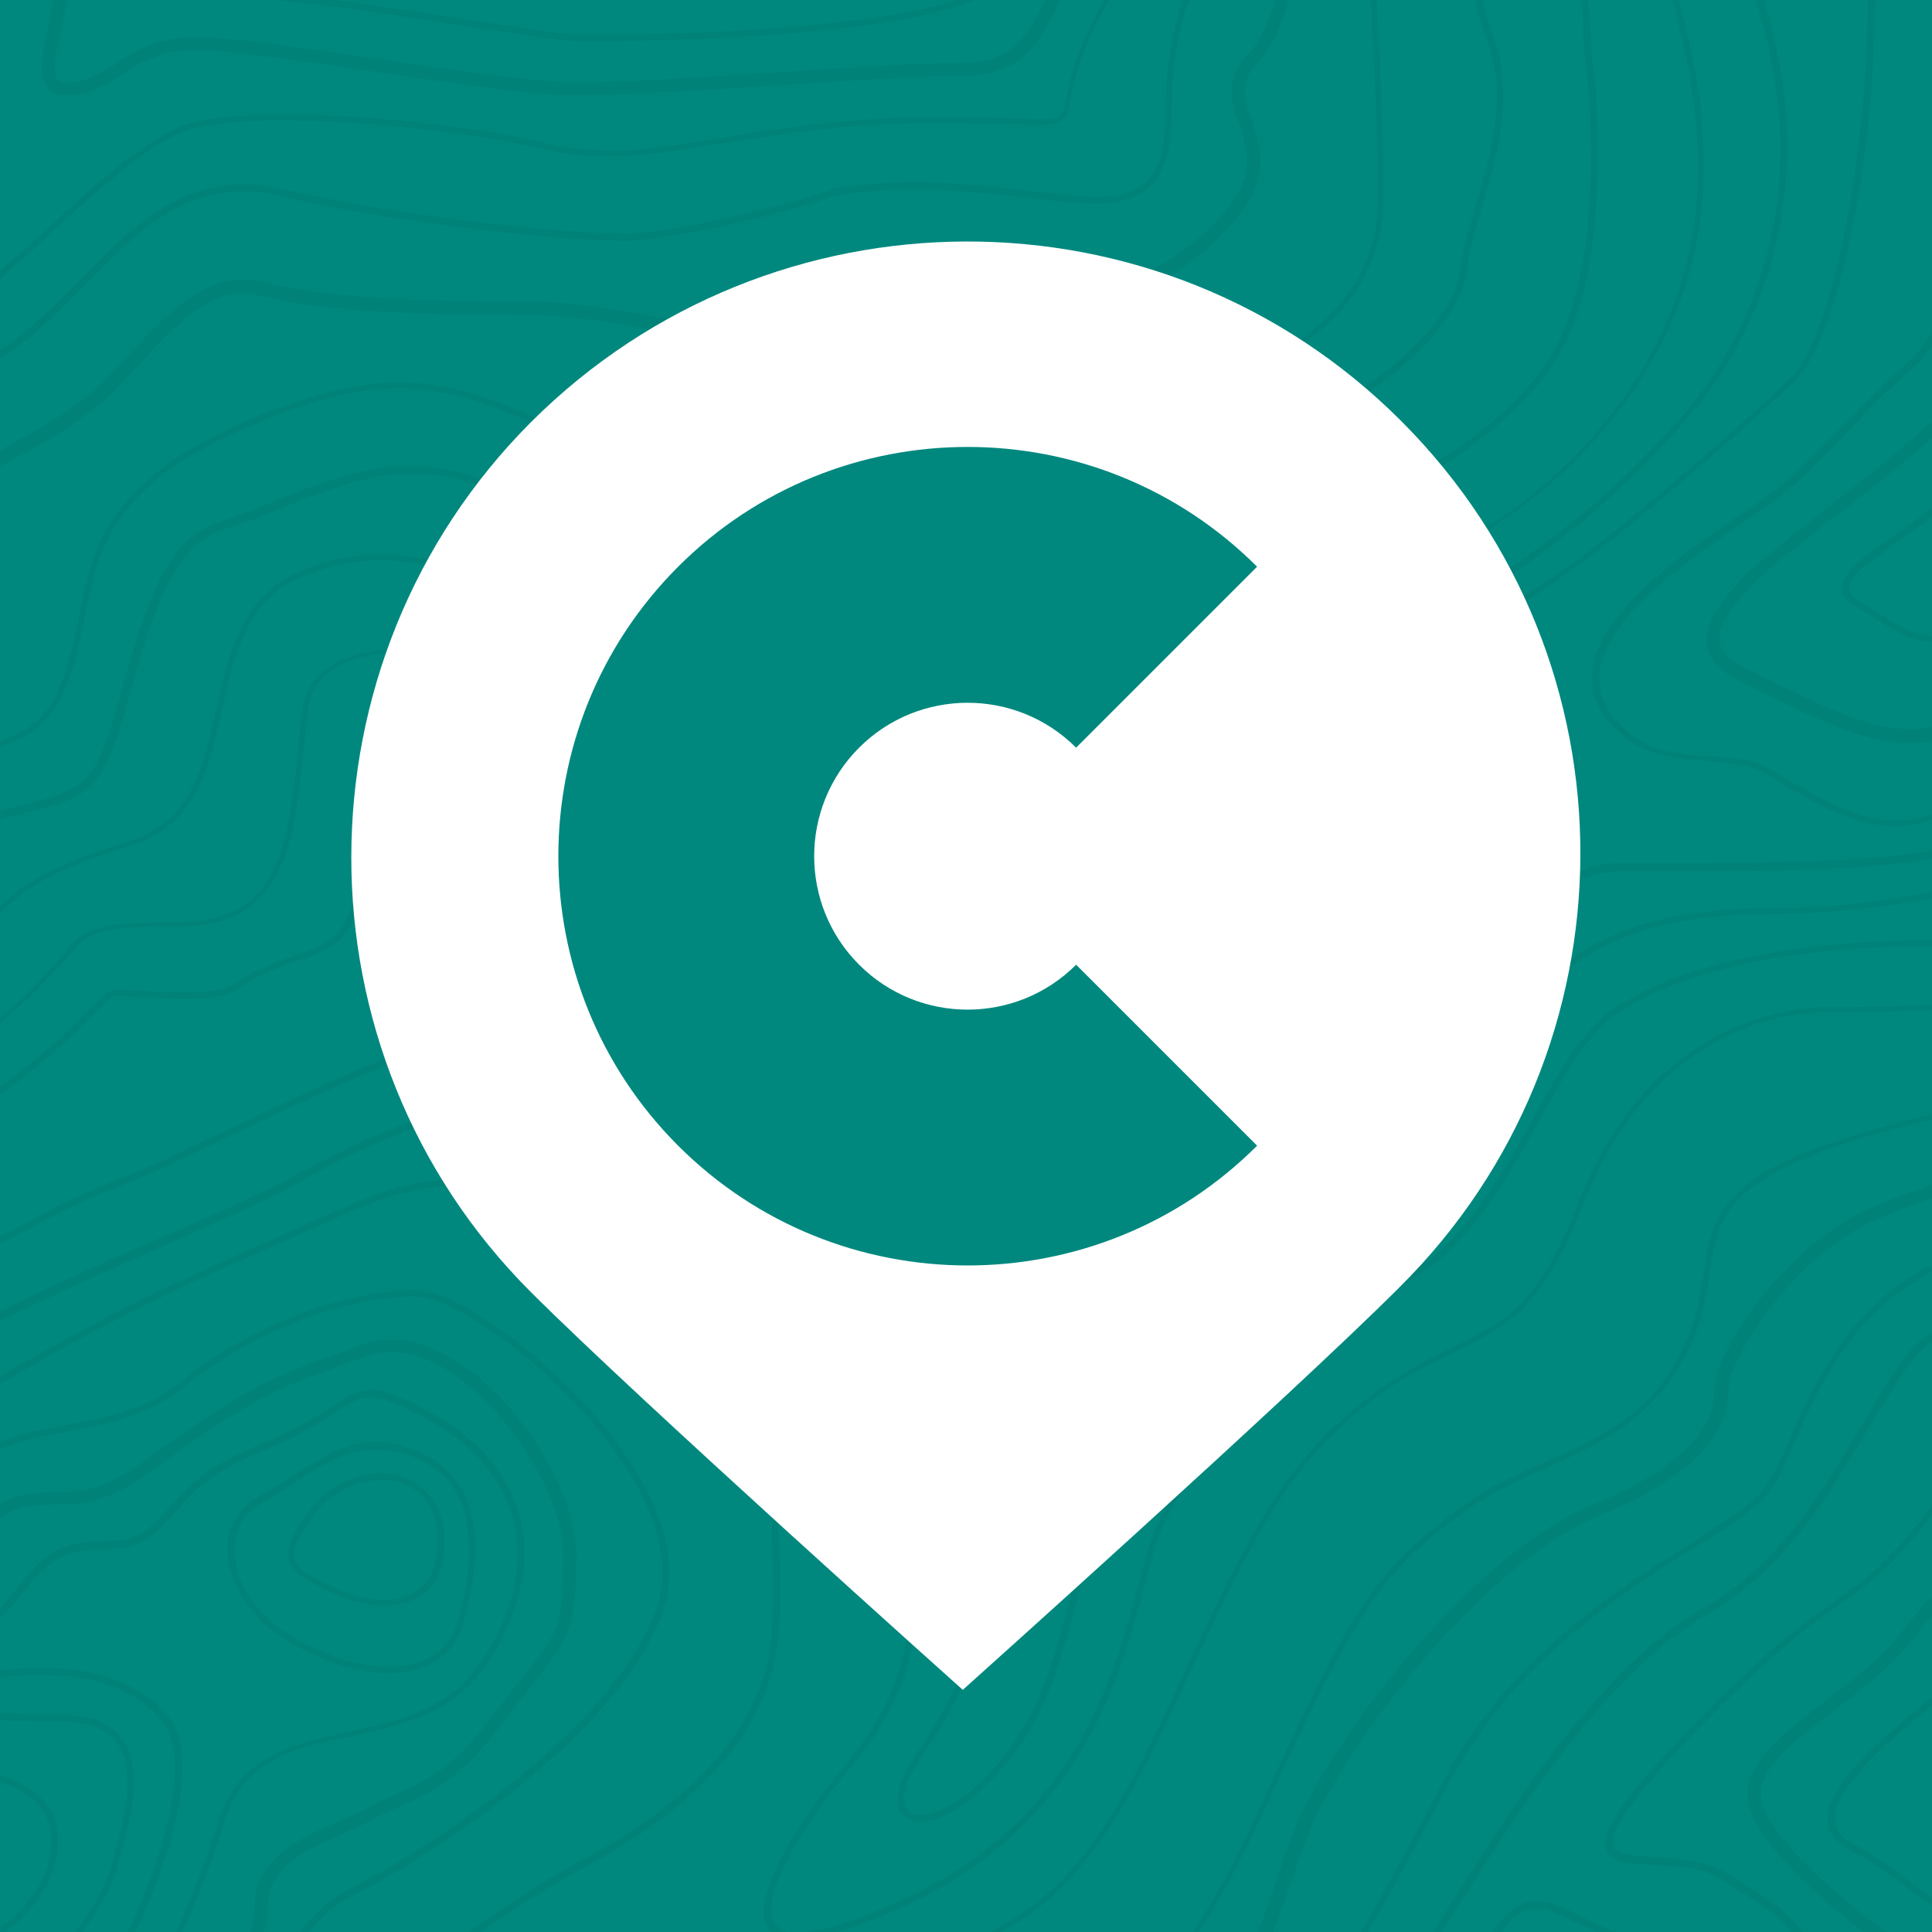
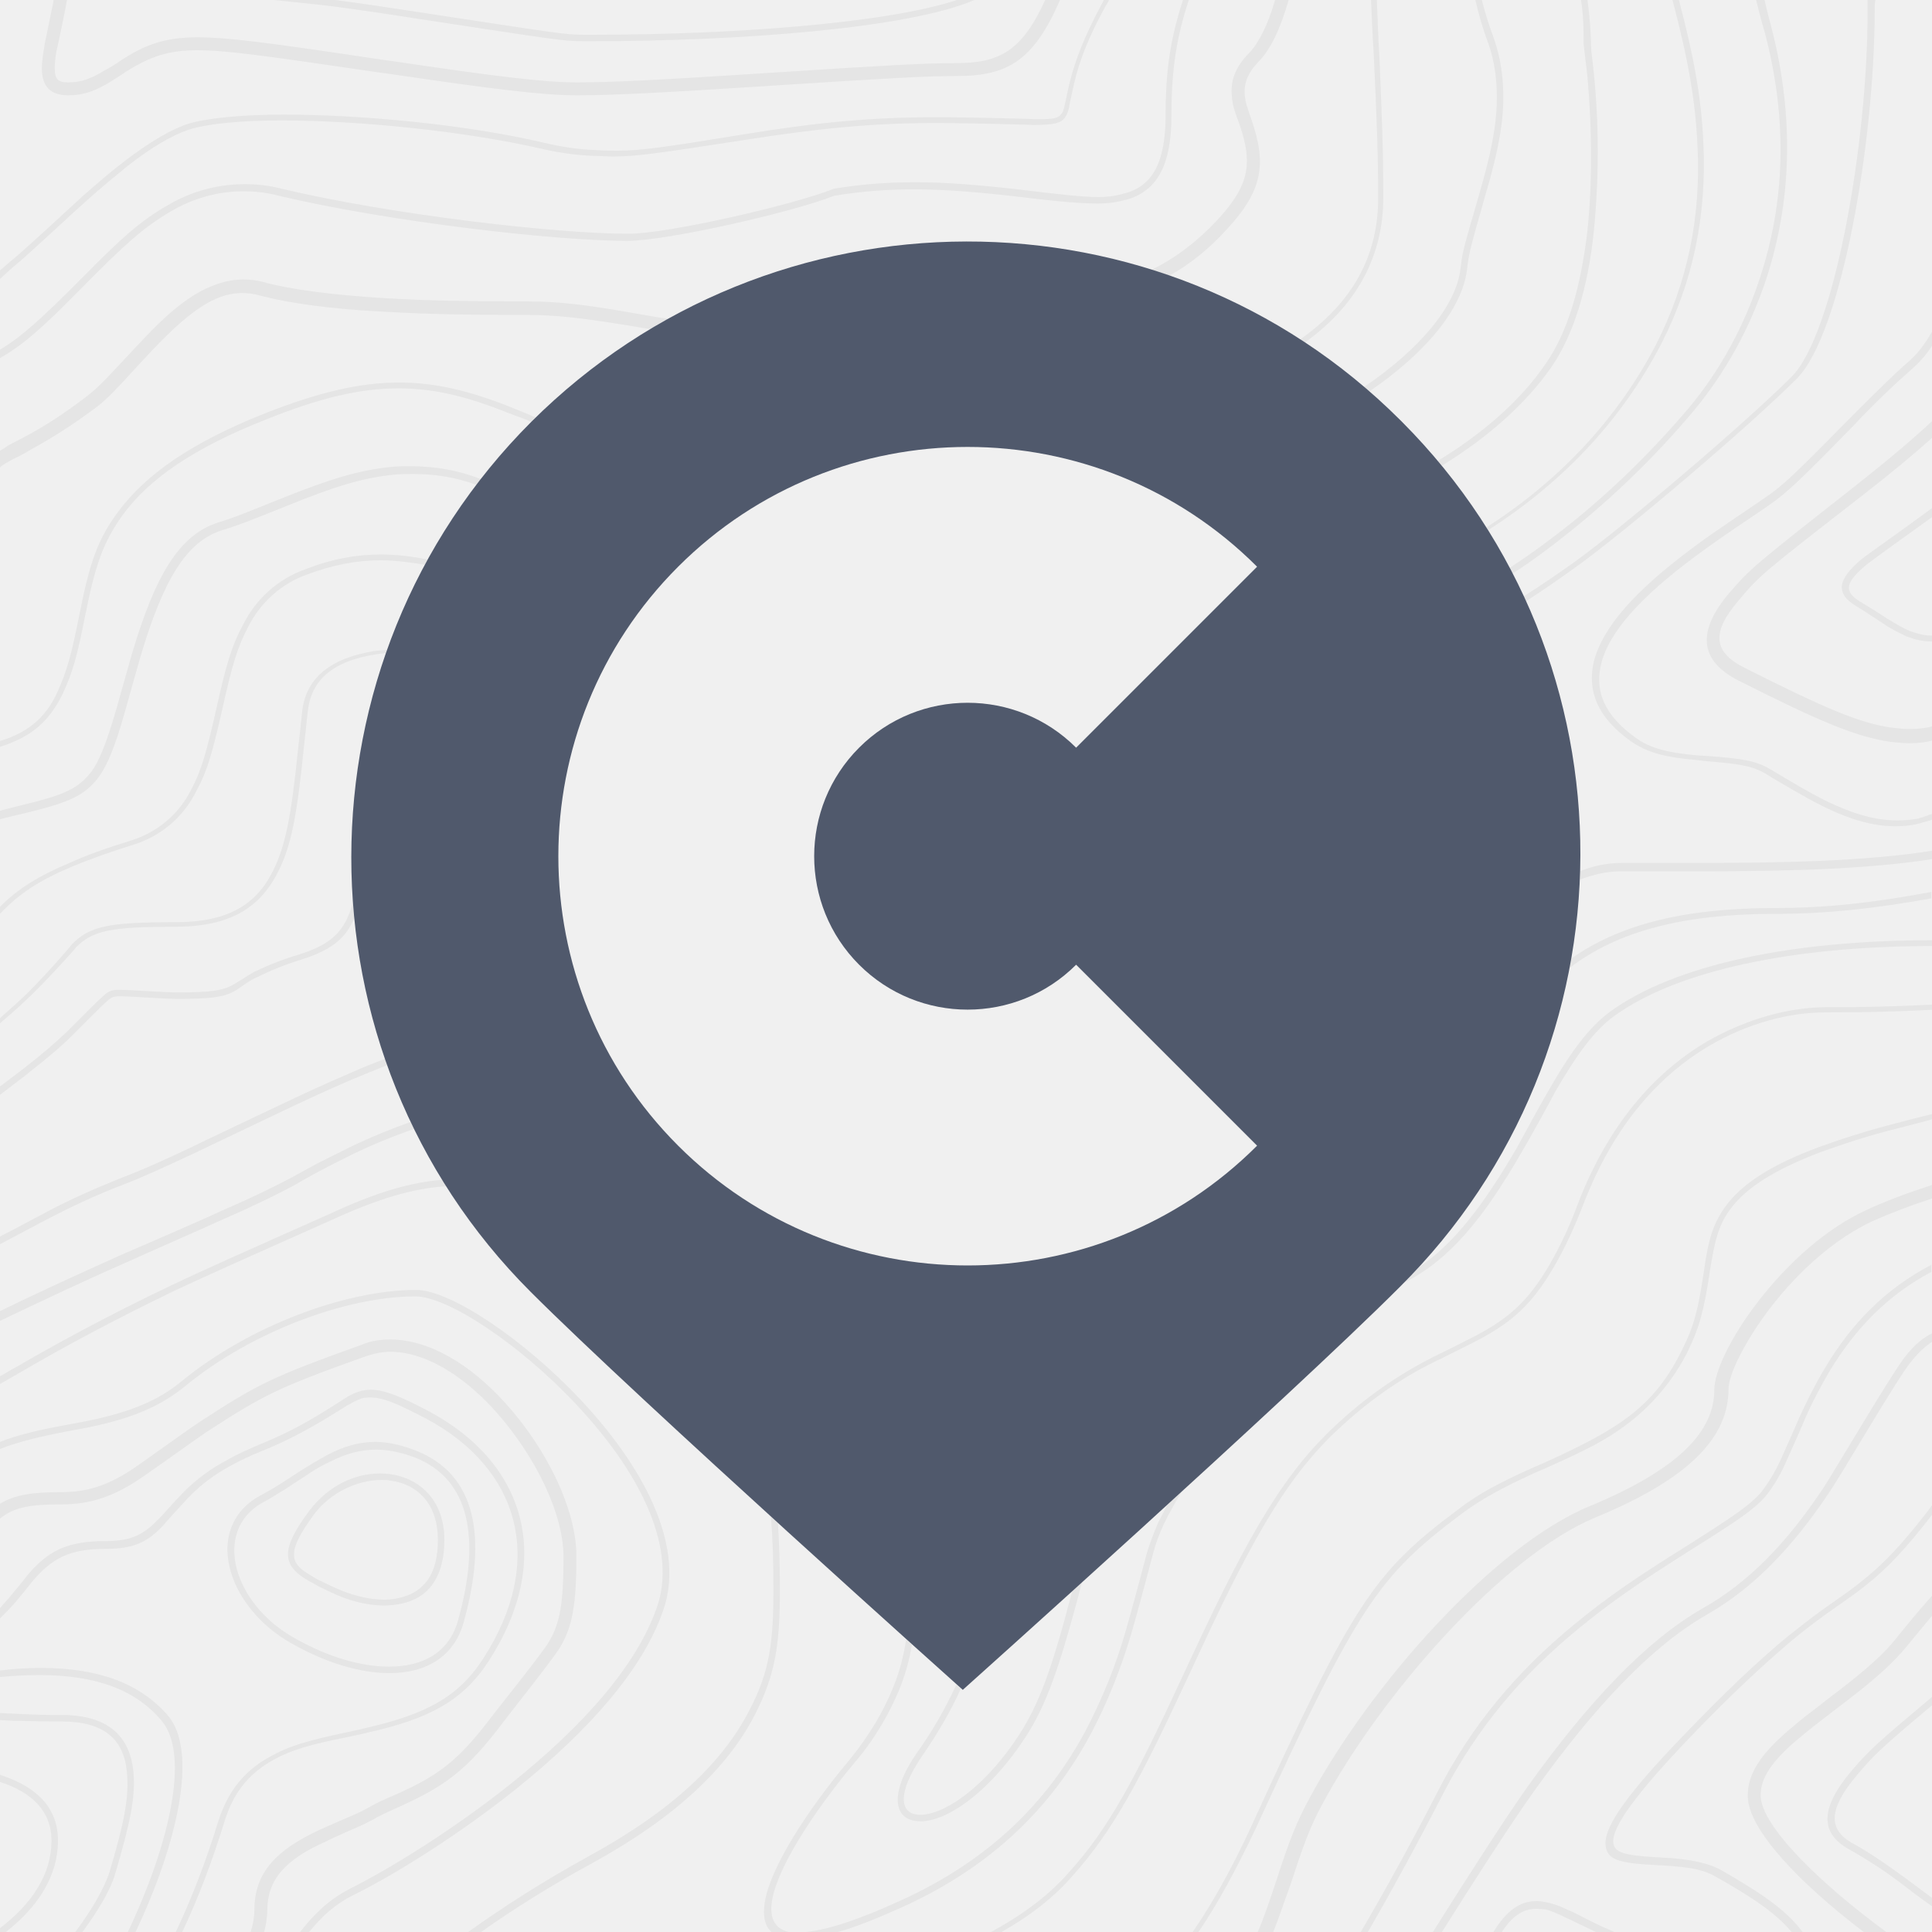
<svg xmlns="http://www.w3.org/2000/svg" version="1.1" id="Layer_1" x="0px" y="0px" viewBox="0 0 300 300" style="enable-background:new 0 0 300 300;" xml:space="preserve">
  <style type="text/css">
- 	.st0{fill:#00887E;}
+ 	.st0{display:none;fill:#00887E;}
	.st1{opacity:5.000000e-02;}
- 	.st2{fill:#FFFFFF;}
+ 	.st2{fill:#50596C;}
</style>
  <polyline class="st0" points="0,0 300,0 300,300 0,300 0,0 " />
  <g class="st1">
    <path d="M11.8,147.1L11.8,147.1c2.6-2.6,5.3-3.2,15.5-3.2c7.9,0,12.7-2.6,15.6-8c2.3-4.2,3.2-9.1,4.3-20l0.3-2.7   c0.1-1.1,0.2-2,0.3-2.8c0.6-5.4,4.7-8.2,12.1-9c0.1-0.2,0.1-0.3,0.2-0.5c-0.7,0.1-1.3,0.1-2,0.2c-6.8,1.1-10.7,4.2-11.2,9.6   l-0.3,2.8l-0.3,2.7c-1.1,10.8-2,15.5-4.2,19.6c-2.7,5-7.2,7.4-14.8,7.4c-10.5,0-13.4,0.6-16.2,3.5l0,0c0.1,0-5.1,6-8.1,8.7   c-0.6,0.6-1.7,1.5-3,2.7v0.8c1.6-1.4,2.9-2.5,3.6-3.2C6.6,153,11.9,147.1,11.8,147.1z" />
    <path d="M11.1,134.6c3.1-1.3,6.3-2.4,9.5-3.4c4.3-1.3,7.9-4.3,9.9-8.4c1.7-3.1,2.5-6,4-12.6c1.5-6.8,2.4-9.8,4-12.8   c1.9-3.8,5.2-6.8,9.2-8.2c4-1.5,7.7-2.2,11.4-2.2c2.2,0,4.5,0.3,6.9,0.7c0.2-0.3,0.3-0.6,0.5-0.8c-2.5-0.5-5-0.8-7.3-0.8   c-3.9,0-7.7,0.7-11.8,2.3c-4.2,1.5-7.7,4.6-9.7,8.7c-1.7,3.1-2.6,6.2-4,12.5c-1.6,7.1-2.4,10-4,13c-1.9,3.8-5.2,6.6-9.3,7.9   c-3.9,1.2-7,2.3-9.6,3.5c-4.8,2-8,4-10.8,6.8v1.1C2.9,138.8,6.1,136.7,11.1,134.6z" />
    <path d="M11.1,160.9c6.4-6.4,5.9-6,7.1-6.2c0.1,0,0.3,0,0.6,0c1.7,0,6.2,0.4,8.9,0.4c5.4,0,7.4-0.3,9.2-1.5l1.3-0.9   c0.6-0.4,1.1-0.7,1.8-1c2.2-1.1,4.5-2,6.8-2.7c4.4-1.4,6.8-3.1,8.2-6.4c-0.1-0.8-0.1-1.6-0.2-2.5c-1.2,4.5-3.3,6.5-8.3,8.1   c-2.4,0.7-4.7,1.6-7,2.7c-0.7,0.4-1.2,0.7-1.8,1.1l-1.3,0.8c-1.7,1-3.5,1.3-8.7,1.3c-2.7,0-7.3-0.4-9.1-0.4c-0.3,0-0.5,0-0.6,0   c-1.5,0.3-0.9-0.2-7.6,6.5c-2,1.9-4,3.6-6.2,5.3c-0.7,0.6-2.5,1.9-4.2,3.2v1.3c1.8-1.4,4-3,4.8-3.7C7.6,164.1,9.6,162.4,11.1,160.9   z" />
    <path d="M14.9,121.2c1.6-1.9,2.9-5,4.5-10.7c0.2-0.8,1.9-6.7,2.4-8.5c3.5-11.8,7.1-18,12.8-19.7c2.5-0.8,3.1-1,9.8-3.7   c7.4-3,11.8-4.4,16.8-4.9c1-0.1,2-0.1,3-0.1c3.3,0,6.6,0.5,9.8,1.7c0.2-0.3,0.4-0.6,0.7-0.9c-3.6-1.4-7.2-2-10.9-2c-1,0-2,0-3,0.1   c-5.1,0.5-9.6,1.9-17.1,4.9c-6.7,2.7-7.2,2.9-9.7,3.7c-6.2,1.9-9.9,8.3-13.5,20.4c-0.5,1.8-2.2,7.7-2.4,8.5   c-1.6,5.5-2.8,8.6-4.3,10.3c-2,2.4-4.5,3.3-10.7,4.8C2,125.4,1,125.6,0,125.9v1.3c0.9-0.2,1.9-0.5,2.9-0.7   C10.1,124.8,12.7,123.8,14.9,121.2z" />
    <path d="M2,71.3c0.3-0.1,2.2-1.1,2.8-1.5c3.3-1.8,6.4-3.8,9.4-6c2.2-1.6,2.8-2.2,8.3-8.2c6.4-6.9,10.6-10.1,15.1-10.1   c0.9,0,1.8,0.1,2.8,0.4c4.6,1.2,11.1,2.1,19.2,2.5c7,0.4,13,0.5,22.1,0.5c4.7,0,8.7,0.5,15,1.5c1.7,0.3,3.1,0.5,4.2,0.7   c0.9-0.5,1.8-1.1,2.8-1.6c-1.6-0.2-3.6-0.6-6.6-1.1c-6.4-1.1-10.5-1.6-15.4-1.6c-9.1,0-15.1-0.1-22-0.5c-8-0.5-14.4-1.3-18.8-2.5   c-1.1-0.3-2.1-0.4-3.1-0.4c-2.6,0-5.2,0.9-7.8,2.5c-2.8,1.8-5.2,4-9,8.1c-5.4,5.8-6,6.4-8,7.9c-2.9,2.2-5.9,4.2-9.1,5.9   c-0.7,0.4-2.6,1.3-2.8,1.5C0.7,69.6,0.3,69.8,0,70v2.6c0.1-0.1,0.1-0.1,0.2-0.2C0.6,72.1,1.1,71.8,2,71.3z" />
    <path d="M19,184c2.9-1.1,6.4-2.7,11.1-4.9l13-6.2c4.4-2.1,8.1-3.8,11.6-5.3c1.9-0.8,3.7-1.5,5.4-2.2c-0.1-0.3-0.2-0.6-0.3-1   c-1.8,0.7-3.6,1.4-5.6,2.3c-3.5,1.5-7.2,3.2-11.6,5.3c-2.3,1.1-11,5.2-13,6.2c-3.6,1.7-7.3,3.4-11,4.8c-4.2,1.7-8.3,3.5-12.3,5.7   c-1,0.5-3.9,2.1-6.3,3.3v1.2c2.4-1.3,5.7-3,6.8-3.6C10.8,187.5,14.8,185.6,19,184z" />
    <path d="M25.7,201.1c1.6-0.8,3.2-1.5,4.9-2.3c4.1-1.9,21.2-9.5,21.2-9.5l0,0c6.8-3.1,12.3-4.8,17.5-5.1c-0.2-0.3-0.4-0.7-0.6-1   c-5.2,0.4-10.6,2.1-17.3,5.2l0,0c0,0-17.1,7.6-21.2,9.5c-9.5,4.4-18.8,9.2-27.9,14.5c-0.8,0.4-1.5,0.9-2.3,1.3v1.2   c0.9-0.5,1.9-1.1,2.8-1.6C10.3,208.9,17.9,204.9,25.7,201.1z" />
    <path d="M20.7,275c-0.6-5.6-4.1-8.7-11.2-8.7c-2,0-3.5,0-7.4-0.2L0,266v1.1l2.1,0.1c3.9,0.1,5.4,0.1,7.4,0.1   c6.6,0,9.7,2.7,10.2,7.8c0.4,3.9-0.4,7.9-2.7,15.6c-0.8,2.5-2.7,5.8-5.3,9.3h1.1c2.5-3.4,4.4-6.6,5.1-9.1   C20.2,283.1,21.1,279,20.7,275z" />
    <path d="M34.7,189.3c3.7-1.6,7.3-3.3,10.9-5.2l1.9-1.1c2.3-1.3,4.7-2.5,7.1-3.7c3.3-1.6,6.5-2.9,9.7-4c-0.2-0.4-0.4-0.7-0.5-1.1   c-3.1,1.1-6.3,2.4-9.6,4l-5,2.5l-2.2,1.2l-2,1.1c-2.5,1.3-5.7,2.9-10.8,5.1c-1.6,0.8-12.2,5.4-15.7,6.9c-6.2,2.8-12.4,5.6-18.5,8.6   v1.5c6.3-3,12.6-6,19-8.8C22.5,194.7,33,190.1,34.7,189.3z" />
    <path d="M0.3,275.7c-0.1,0-0.2-0.1-0.3-0.1v1.1l0,0c5,1.6,8,4.6,8,9.1c0,5.2-3,9.8-8,13.6v0.6h0.9c5-3.9,8.1-8.7,8.1-14.2   C9,280.7,5.7,277.5,0.3,275.7z" />
    <path d="M12.5,44.9c6.8-6.9,9.8-9.6,13.9-12c3.5-2.1,7.4-3.2,11.4-3.2c1.8,0,3.7,0.2,5.5,0.7c17.4,4.1,43,7,54.1,7   c6.2,0,25.9-4.5,32.1-7c4.3-0.7,8.2-1,12.4-1c4.7,0,9.7,0.4,15.8,1.1c6.5,0.8,10.2,1.1,12.7,1.1c2.1,0,3.4-0.3,4.9-0.7   c4.5-1.5,6.6-5.4,6.6-13c0-7.1,0.8-12.2,2.7-17.9h-0.9c-2,6.1-2.7,11.1-2.7,17.8c0,7.2-1.9,10.8-5.9,12.1c-1.4,0.4-2.6,0.7-4.5,0.7   c-2.5,0-6-0.4-12.6-1.2c-6.2-0.7-11.2-1.1-15.9-1.1c-4.3,0-8.3,0.3-12.6,1c-6.2,2.5-25.8,7-31.9,7c-11.1,0-36.6-2.9-53.9-7   c-1.9-0.5-3.8-0.7-5.7-0.7c-4.2,0-8.3,1.1-12,3.3c-4.2,2.4-7.2,5.1-13.5,11.5c-5.9,5.9-9,8.8-12.5,10.9v1.3   C3.7,53.5,6.9,50.6,12.5,44.9z" />
    <path d="M26,266.3c-4.3-4.9-10.7-7.3-19.6-7.3c-2,0-4.1,0.1-6.4,0.4v1c2.2-0.2,4.2-0.3,6.1-0.3c8.8,0,15,2.3,19,7.1   c4.5,5.3,1.1,19.5-5.3,32.9H21C27.5,286.4,30.9,271.9,26,266.3z" />
    <path d="M223.9,72.3c7.2-4.4,13.1-9.7,17-15.3c3.5-5.1,5.7-12.4,6.6-21.2c0.9-9.3,0.8-18.6-0.4-27.8c-0.1-3-0.2-5.1-0.6-8h-1   c0.4,2.6,0.4,4.4,0.4,6.8l0.6,5.1c0.7,7.9,0.8,16.2,0,23.9c-1,8.6-3,15.7-6.5,20.7c-3.8,5.6-9.7,10.8-16.8,15.1   C223.5,71.9,223.7,72.1,223.9,72.3z" />
    <path d="M273.3,43.1c-2.4,7.4-6.1,14.3-11.1,20.3C256.4,70.2,250,76.5,243,82c-2.8,2.2-5.7,4.3-8.6,6.2c0.1,0.3,0.3,0.6,0.4,0.9   c3-1.9,5.9-4.1,8.8-6.4c7-5.6,13.5-11.9,19.3-18.8c5.1-6.1,8.9-13.1,11.4-20.7c3.8-11.7,4.4-24.7,0.8-38.8c-0.4-1.5-0.8-3-1.1-4.4   h-1.3c0.4,1.6,0.8,3.3,1.3,4.9C277.7,18.8,277.1,31.6,273.3,43.1z" />
    <path d="M236.6,92.6c0.1,0.3,0.2,0.5,0.3,0.8c2.8-1.8,5.5-3.7,8-5.5c7.5-5.4,26.5-21.5,34.1-29.1c6.9-6.9,12.1-36.6,12.1-57.3   c0-0.5,0-1,0.1-1.5H290c0,0.6,0,1.2,0,1.9c0,20.5-5.2,50-11.8,56.6c-7.5,7.5-26.5,23.6-33.9,28.9C241.9,89.1,239.3,90.9,236.6,92.6   z" />
    <path d="M142.9,282.8c0.1,0,0.3,0,0.4,0c4.5-0.3,10.8-5.2,15.9-13c3.2-4.9,5.2-10.6,8.2-21.8l0.6-2.3c-0.5,0.5-1,0.9-1.5,1.4   l-0.2,0.7c-2.9,11.1-4.9,16.7-8,21.5c-4.9,7.6-11,12.2-15.1,12.5c-0.1,0-0.2,0-0.3,0c-3.3,0-3.6-3.4,0.2-9c2.4-3.5,4.5-7,6.1-10.6   c-0.2-0.1-0.4-0.3-0.7-0.6c-1.7,3.7-3.7,7.2-6.2,10.7C138.1,278.4,138.6,282.8,142.9,282.8z" />
    <path d="M212.6,60.8c8.8-6,14.5-12.9,15.2-19c0.3-2.5,0.4-2.9,2.7-11c2.4-8.1,3.3-13.1,2.8-18.6c-0.2-2.3-0.7-4.5-1.5-6.7   c-0.6-1.6-1.2-3.5-1.7-5.5h-1c0.5,2.2,1.1,4.2,1.7,5.9c0.8,2,1.3,4.2,1.5,6.4c0.5,5.3-0.4,10.3-2.7,18.2c-2.4,8.2-2.5,8.6-2.8,11.1   c-0.6,5.8-6.3,12.6-15,18.5C212,60.3,212.3,60.5,212.6,60.8z" />
    <path d="M230.8,81.9c0.1,0.1,0.2,0.3,0.3,0.4c11.4-7.3,20.6-16.9,26.8-28.8c5.1-9.9,7.1-20.2,6.6-31.2c-0.3-7.1-1.5-13.6-3.8-22.3   h-1c2.4,9,3.6,15.7,3.9,22.9c0.5,10.8-1.5,20.9-6.5,30.7C251,65.3,241.9,74.8,230.8,81.9z" />
    <path d="M10.6,14.8c2.4,0,4.3-0.7,6.7-2.2c0.5-0.3,2.2-1.4,2.3-1.5c3.7-2.3,6.5-3.3,11-3.3s10.2,0.8,28.6,3.5l1.5,0.2   c15.6,2.3,23.5,3.3,28.9,3.3c5.3,0,13.2-0.4,28.8-1.4l1.5-0.1c18.5-1.2,24.2-1.5,28.7-1.5c7.9,0,11.9-2.4,16-11.8h-2.3   c-3.6,7.9-7.1,9.8-13.8,9.8c-4.6,0-10.3,0.3-28.8,1.5l-1.5,0.1c-15.5,1-23.4,1.4-28.6,1.4s-13.1-1-28.6-3.3l-1.5-0.2   C40.9,6.5,35.2,5.8,30.6,5.8c-4.9,0-8.1,1.1-12,3.7c-0.1,0.1-1.8,1.2-2.3,1.4c-2.1,1.3-3.7,1.9-5.7,1.9c-1.6,0-2.1-0.5-2.1-2.2   c0-1.3,0.2-2.5,0.5-3.7c0.2-0.8,0.9-4.4,1.1-5.3c0.1-0.5,0.2-1.1,0.3-1.6H8.3c0,0.4-0.1,0.8-0.2,1.2C7.9,2.1,7.2,5.7,7,6.5   c-0.3,1.8-0.5,3.1-0.5,4.1C6.5,13.4,7.8,14.8,10.6,14.8z" />
    <path d="M13.4,31.2c2.1-1.9,4.3-3.7,6.5-5.5c3.6-2.8,6.8-4.7,9.5-5.6c2.9-0.9,8-1.4,14.3-1.4c12.2,0,28.7,1.7,40.4,4.4   c2.6,0.6,5.3,1,8,1.1c1.1,0,2.1,0.1,3,0.1c3.8,0,7.1-0.5,20.7-2.6c11-1.7,19.3-2.6,29.5-2.6c5.2,0,16,0.3,15,0.3   c3.2,0,4.4-0.2,5.1-1.2c0.4-0.6,0.6-1.3,0.7-2.1l0.3-1.4l0.4-1.8c0.8-3.5,2.3-7.3,4.9-12c0.2-0.3,0.4-0.6,0.5-0.9h-0.8   c-0.1,0.2-0.2,0.4-0.3,0.6c-2.6,4.8-4.1,8.6-5,12.2l-0.4,1.8l-0.3,1.4c-0.2,0.9-0.3,1.4-0.6,1.7c-0.4,0.6-1.1,0.8-3.1,0.8   c-0.4,0-0.8,0-1.2,0c0.9,0-9.8-0.3-15-0.3c-10.2,0-18.5,0.8-29.6,2.6c-12.9,2.1-16.4,2.6-20,2.6c-1.1,0-2.2,0-3.5-0.1   c-2.7-0.1-5.2-0.5-7.8-1.1c-11.8-2.8-28.2-4.4-40.5-4.4c-6.4,0-11.7,0.5-14.8,1.4c-2.8,0.9-6.1,2.9-9.8,5.7   c-2.1,1.6-4.2,3.4-6.6,5.5c-1.4,1.3-9.2,8.5-10.8,9.8c-0.4,0.3-1.2,1-2.1,1.8v1.3c1.2-1.1,2.2-2,2.6-2.3   C4.2,39.7,12,32.4,13.4,31.2z" />
    <path d="M201.9,52.7c0.2,0.2,0.5,0.3,0.7,0.5c7.8-5.6,12.2-13.1,12.2-22.6c0-7-0.2-11.9-0.6-21.6c-0.2-3.3-0.3-6.3-0.4-9h-0.9   c0.1,2.5,0.2,5.1,0.4,8.1c0.5,10.8,0.7,15.7,0.7,22.7C214,40.1,209.7,47.2,201.9,52.7z" />
    <path d="M64.8,2.9c21.7,3.3,22.6,3.5,25.9,3.5c0.3,0,0.7,0,1.1,0c23,0,49.3-2,59.5-6.4h-2.7c-11.2,3.7-35.5,5.4-56.7,5.4   c-0.4,0-0.8,0-1.1,0c-3.1,0-4-0.2-25.7-3.5C59.9,1.1,55.9,0.5,52,0h-9.5c2.9,0.3,6,0.6,9.3,1C55.6,1.5,59.7,2.1,64.8,2.9z" />
    <path d="M181.6,42.8c3.2-1.8,6.2-4.2,8.9-7.2c5.7-6.1,6.1-10.3,3.9-16.8c-0.8-2.3-1-2.9-1.1-3.9c-0.2-1.9,0.4-3.5,2.1-5.3   c1.9-1.9,3.4-5.1,4.7-9.6H198c-1.1,3.8-2.5,6.6-4,8.2c-2.2,2.2-3,4.4-2.7,6.9c0.1,1.2,0.3,1.9,1.2,4.3c2,5.9,1.6,9.3-3.5,14.8   c-3.1,3.3-6.5,5.9-10.2,7.7C179.8,42.2,180.7,42.5,181.6,42.8z" />
    <path d="M9.7,107.8c1.6-3.4,2.3-6,3.5-12.1c1.6-8,2.8-11.5,5.9-15.8c4.1-5.6,11.1-10.4,22.3-14.8c8.2-3.3,14.5-4.8,20.5-4.8   c5.5,0,10.7,1.3,16.7,3.7l3.2,1.2c0.2,0.1,0.5,0.2,0.7,0.3c0.2-0.2,0.5-0.5,0.7-0.7c-0.3-0.1-0.6-0.2-1-0.4L79,63.1   c-6.1-2.4-11.4-3.7-17-3.7c-6.1,0-12.5,1.5-20.9,4.8c-11.3,4.5-18.4,9.4-22.7,15.2c-3.3,4.4-4.5,8.1-6.1,16.2   c-1.2,6-1.9,8.6-3.4,11.9s-3.7,5.4-6.6,6.7c-0.8,0.4-1.5,0.6-2.4,0.9v0.9c0.9-0.3,1.8-0.6,2.6-1C5.7,113.6,8,111.3,9.7,107.8z" />
    <path d="M282.5,178.1c-7.3,2.7-11.8,5.6-14.4,9c-2,2.7-2.8,5.1-3.5,10.2c-0.9,6-1.5,8.5-3.4,12.3c-4.2,8.5-9.2,12-21.1,17.4l-2.3,1   c-5.1,2.3-8.3,4-11.4,6.4c-13.1,9.8-16.2,14.4-32.1,49.2c-3,6.5-6,11.9-9.1,16.4h0.9c3-4.4,5.9-9.8,8.9-16.1   c15.9-34.6,19-39.1,31.9-48.8c3.1-2.3,6.2-4,11.2-6.3l2.3-1c6-2.7,8.8-4.1,11.9-6.4c4.1-3,7.4-6.9,9.7-11.4   c1.9-3.9,2.6-6.5,3.5-12.6c0.8-5,1.4-7.3,3.3-9.8c2.4-3.2,6.8-6,13.9-8.7c3.9-1.4,7.9-2.7,12-3.7c1.9-0.5,3.6-0.9,5.3-1.4V173   c-1.7,0.4-3.6,0.9-5.5,1.4C289.8,175.6,285.8,176.9,282.5,178.1z" />
    <path d="M265.1,161.7c-8.5,5-15.4,13.2-20,25c-1.2,3.3-2.7,6.6-4.5,9.7c-3.5,6-6.7,8.7-13,11.8l-4,2c-5.6,2.7-10.8,6.2-15.4,10.4   c-8.3,7.4-13.9,16.8-22.8,35.9l-2.1,4.5c-7.2,15.6-11.4,23.2-17.2,29.6c-3.1,3.6-7.1,6.6-12.2,9.4h1.6c4.6-2.6,8.3-5.5,11.2-8.9   c5.9-6.6,10.1-14.2,17.4-29.9l2.1-4.5c8.8-19,14.3-28.3,22.5-35.6c4.5-4.1,9.6-7.6,15.2-10.2l4-2c6.5-3.2,9.8-6,13.4-12.2   c1.8-3.1,3.3-6.4,4.6-9.8c4.5-11.6,11.2-19.6,19.5-24.5c6.1-3.6,12.6-5.2,18-5.2c5.8,0,10.8-0.1,16.6-0.4V156   c-5.7,0.3-10.6,0.4-16.4,0.4C278,156.4,271.4,158.1,265.1,161.7z" />
    <path d="M54.1,269.7c1.9-0.4,2.3-0.5,3.1-0.7c9.4-2.1,14.7-4.9,18.7-11.1c10.2-15.8,5.7-30.7-9.2-38.7c-4.5-2.4-7.1-3.4-9.1-3.4   c-0.7,0-1.3,0.1-1.9,0.3c-0.7,0.2-1.5,0.6-2.4,1.2c-0.6,0.4-2.8,1.8-3,1.9c-3.2,2-6.5,3.7-10,5.1c-1.8,0.8-3.5,1.5-5,2.4   c-2.5,1.3-4.8,3-6.8,5c-1.1,1.1-3.8,4.2-3.9,4.2l0,0c-2.3,2.4-4.2,3.4-8.2,3.4c-6,0-9,1.5-12.3,5.5c-0.2,0.3-2,2.5-2.6,3.2   c-0.5,0.6-1,1.1-1.5,1.7v1.6c0.8-0.8,1.6-1.6,2.3-2.4c0.6-0.7,2.4-2.9,2.6-3.2c3.2-3.8,5.9-5.2,11.6-5.2c4.2,0,6.4-1,8.9-3.7   c1.2-1.4,2.5-2.8,3.8-4.2c2-2.1,4.2-3.7,6.6-5l0,0c1.5-0.8,3.1-1.6,4.9-2.3c3.5-1.4,6.9-3.2,10.2-5.2c0.2-0.1,2.4-1.5,2.9-1.8   c0.9-0.5,1.6-0.9,2.2-1.1c0.5-0.2,1-0.2,1.6-0.2c1.9,0,4.2,1,8.6,3.3c14.4,7.7,18.7,22,8.8,37.3c-3.9,6-9,8.6-18.1,10.7   c-0.8,0.2-1.2,0.3-3.1,0.7c-6.1,1.3-8.9,2.1-11.9,3.8c-3.9,2.1-6.5,5.3-8,10c-1.9,6.2-4.1,11.9-6.6,17.2h1   c2.5-5.3,4.7-11.1,6.6-17.3c1.4-4.5,3.9-7.4,7.5-9.4C45.3,271.7,48.1,270.9,54.1,269.7z" />
    <path d="M240.6,169.1c-0.9,1.5-4.3,7.7-5.1,9.2c-5.2,8.9-9.7,14.8-15.2,18.5c-0.8,0.8-1.5,1.6-2.3,2.4c7.1-3.6,12.3-9.9,18.4-20.5   c0.9-1.5,4.3-7.6,5.1-9.2c3.5-6,6.1-9.5,9.1-11.7c9.9-7.2,28.1-10.9,49.4-10.9V146c-21.5,0-39.8,3.7-50,11.1   C246.9,159.4,244.1,163,240.6,169.1z" />
    <path d="M283.4,212.4c-1.4,2.3-2.6,4.7-4,7.7c-0.1,0.3-2.4,5.5-3,6.8c-0.8,1.7-1.8,3.4-3,4.9c-1.8,2-4,3.5-11.4,8.2   c-8,5-12.4,8-17.5,12.2c-8.9,7.3-15.9,15.6-21.1,25.7c-4.2,8.2-8.3,15.6-12.1,22.1h1.1c3.7-6.4,7.7-13.7,11.8-21.7   c5.2-10,12.1-18.2,20.9-25.4c5.1-4.2,9.5-7.2,17.4-12.2c7.5-4.7,9.7-6.2,11.6-8.3c1.3-1.6,2.3-3.3,3.1-5.1c0.6-1.3,2.9-6.5,3-6.8   c1.1-2.6,2.5-5.2,3.9-7.6c4-6.6,9-11.8,15.8-15.4v-1.1C292.8,200.1,287.5,205.5,283.4,212.4z" />
    <path d="M295.8,210.7c-2.2,2.8-10.8,17.5-12.7,20.4c-5.6,8.4-11.5,14.6-18.8,18.7c-8.7,5-17.6,14.4-27,27.5   c-3.7,5.2-10.4,15.7-14.8,22.7h1.4c4.4-7,10.8-17,14.4-22c9.3-13,18.1-22.3,26.6-27.2c7.4-4.2,13.4-10.5,19.1-19   c2-2.9,10.5-17.6,12.7-20.3c1.2-1.5,2.3-2.5,3.4-3.2V207C298.6,207.7,297.2,208.9,295.8,210.7z" />
    <path d="M268.5,92.1c-4.9,5.8-4.8,10.4,1.5,13.6c12.9,6.5,18.2,8.7,23.6,9.5c1,0.1,1.9,0.2,2.9,0.2c1.2,0,2.4-0.1,3.5-0.4v-2.2   c-1.1,0.3-2.3,0.4-3.6,0.4c-0.8,0-1.7-0.1-2.6-0.2c-5-0.7-10.2-2.9-22.9-9.3c-5-2.5-5.1-5.6-0.9-10.5c3.2-3.8,3.4-4,19.1-16.2   c4.5-3.5,8-6.4,10.9-9v-2.6c-3.1,2.9-6.9,6.1-12.1,10.2C272,88.1,271.9,88.2,268.5,92.1z" />
    <path d="M243.9,148.9c-0.1,0.5-0.2,1-0.3,1.5c7.6-5.9,18-8.5,32.1-8.5c7.9,0,15.2-0.8,24.2-2.4v-1c-9.1,1.7-16.4,2.5-24.3,2.5   C261.9,141,251.7,143.4,243.9,148.9z" />
    <path d="M296.2,56.3c-2.2,1.9-4.6,4.3-8.1,7.8l-1.1,1.1c-8,8.1-10,10.1-12.8,12c-1,0.7-5.3,3.6-5.3,3.6l0,0c-2.2,1.5-4.4,3-6.5,4.6   c-8.4,6.3-13.5,11.9-14.9,17.3c-1.1,4.6,0.6,8.7,5.6,12.3c2.5,1.8,5.4,2.6,10.2,3l1.7,0.2c5,0.4,7,0.7,9.1,1.9   c0.6,0.4,4.5,2.7,5.8,3.4c5.4,3.1,10,4.8,14.4,4.8c1.2,0,2.4-0.1,3.6-0.4c0.7-0.2,1.4-0.4,2.1-0.6v-0.9c-0.7,0.2-1.4,0.5-2.1,0.7   c-1.1,0.2-2.2,0.3-3.3,0.3c-4.2,0-8.7-1.6-14-4.6c-1.3-0.7-5.1-3-5.8-3.4c-2.2-1.3-4.4-1.6-9.5-2l-1.7-0.1   c-4.6-0.4-7.4-1.1-9.7-2.8c-4.7-3.4-6.3-7.1-5.3-11.3c1.2-5.1,6.3-10.6,14.5-16.7c2-1.5,4-2.9,6.5-4.6l0,0c0,0,4.3-2.9,5.3-3.6   c2.8-2,4.9-4,12.9-12.2c2.9-3.1,6-6.1,9.2-8.9c1.1-1,2.1-2.1,3-3.5v-2.2C298.8,53.6,297.7,55,296.2,56.3z" />
    <path d="M264.6,134c-2.2,0-4.6,0-7.3,0h-5.5c-2.1,0-4.3,0.4-6.5,1.3c0,0.4,0,0.9,0,1.3c2.1-0.8,4.2-1.3,6.2-1.3h5.5   c2.6,0,5.1,0,7.3,0c6.7,0,12-0.1,17.7-0.3c6.9-0.3,13-0.8,18-1.6v-1.3c-4.9,0.8-10.9,1.3-17.8,1.6C276.6,133.9,271.3,134,264.6,134   z" />
    <path d="M288.2,94.1c0.8,0.5,1.5,0.9,2.2,1.4l2,1.3c1.1,0.8,2.4,1.4,3.6,2c1.3,0.5,2.5,0.8,3.9,0.8h0.1v-0.9   c-1.2,0-2.3-0.3-3.4-0.7c-1-0.4-2-1-3.5-1.9l-2-1.3l-2.3-1.4c-2.6-1.6-2.2-3,1-5.7c1-0.8,6.3-4.6,10.2-7.4v-1.4   c-3.9,2.9-9.9,7.1-10.9,7.9C285.4,89.9,284.9,92.1,288.2,94.1z" />
    <path d="M273,202.1c-4.1,5.3-6.8,10.8-6.8,13.7c0,6.3-5.2,12.2-19.4,18.1c-14.8,6.1-34,27.7-43.5,45.4c-2,3.7-3.1,6.5-5.1,12.7   c-1,3-1.9,5.7-2.9,8h2.4c0.9-2.2,1.7-4.7,2.7-7.4c2-6.1,3-8.9,4.9-12.4c9.3-17.3,28.2-38.7,42.5-44.6c14.8-6.1,20.6-12.6,20.6-19.9   c0-2.3,2.6-7.5,6.4-12.5c4.6-6,10.2-10.9,16-13.6c2.7-1.2,5.8-2.4,9.2-3.5V184c-3.7,1.2-7.2,2.5-10.2,3.9   C283.7,190.7,277.8,195.9,273,202.1z" />
    <path d="M103,250c3.2-9.2-2-21-12.7-32.5c-9-9.6-20.4-17.2-25.7-17.2c-10.9,0-25.9,5.6-36.3,14.1c-3.6,3-7.6,4.6-13.1,5.9   c-1.4,0.3-2.3,0.5-5.1,1c-4.4,0.8-7.6,1.6-10.1,2.6v1.1c2.5-1,5.6-1.8,10.2-2.7c2.8-0.5,3.7-0.7,5.1-1c5.6-1.3,9.7-3,13.5-6.1   c10.2-8.4,25-13.9,35.7-13.9c5,0,16.2,7.4,25,16.8c10.5,11.2,15.6,22.7,12.5,31.5c-3.1,8.9-11.2,18.2-22.7,27.4   c-8.4,6.7-18.2,12.9-25,16.3c-2.9,1.5-5.3,3.6-7.7,6.7H48c2.1-2.6,4.2-4.4,6.8-5.7c6.9-3.4,16.8-9.7,25.2-16.4   C91.6,268.6,99.9,259.1,103,250z" />
    <path d="M56,283.5l2-1c0.8-0.5,1.7-0.9,3-1.5c7.9-3.5,11.3-5.8,17.3-13.8c0.9-1.2,7.5-9.5,8.6-11.3c2-3.3,2.6-6.7,2.6-14.3l0,0   c0-7.1-4.5-16.5-11-23.7c-5.6-6.2-12-9.9-17.9-9.9c-1.5,0-3,0.2-4.4,0.8c-13.9,5-16,6-25.2,12c-2.3,1.5-9.4,6.7-11,7.7   c-3.5,2.2-6.5,3.2-10.5,3.2c-4.4,0-7.2,0.4-9.5,1.8v2.3c2.2-1.8,4.8-2.2,9.5-2.2c4.3,0,7.7-1.1,11.5-3.5c1.6-1,8.8-6.2,11-7.7   c9.1-5.9,11.1-6.9,24.8-11.8c1.2-0.4,2.5-0.7,3.8-0.7c5.2,0,11.1,3.4,16.4,9.3c6.3,7.1,10.5,16,10.5,22.5c0,7.2-0.5,10.3-2.3,13.3   c-1,1.7-7.5,9.8-8.5,11.1c-5.7,7.6-8.8,9.8-16.5,13.1c-1.4,0.6-2.3,1.1-3.2,1.6c-0.5,0.3-1.1,0.6-1.8,0.9s-4.4,1.9-5.5,2.4   c-6.7,3.1-10.2,6.6-10.2,12.5c0,1-0.2,2.2-0.6,3.5H41c0.3-1.2,0.5-2.4,0.5-3.4c0-4.9,2.9-8,9-10.7C51.6,285.4,55.3,283.8,56,283.5z   " />
    <path d="M45.3,255.2c5.3,3,10.6,4.6,15.2,4.6c5.6,0,10-2.5,11.5-7.9c3.7-13.3,1.9-22.9-7.3-26.6c-2.3-0.9-4.4-1.4-6.4-1.4   c-2.6,0-5,0.7-7.6,2.1c-1.3,0.7-2.6,1.5-3.9,2.3l-2,1.3c-1.5,1-3,1.9-4.5,2.7C31.5,237.2,35.1,249.5,45.3,255.2z M40.8,233.3   c0.8-0.4,1.6-0.9,2.4-1.4c0.7-0.4,1.3-0.8,2.2-1.4l2-1.3c1.2-0.8,2.4-1.6,3.8-2.2c2.5-1.3,4.8-1.9,7.2-1.9c1.9,0,3.8,0.4,6,1.2   c8.6,3.4,10.3,12.6,6.7,25.4c-1.4,4.9-5.4,7.1-10.7,7.1c-4.3,0-9.5-1.5-14.6-4.4C36.2,249.1,32.9,237.7,40.8,233.3z" />
    <path d="M47.8,245.4c0.5,0.3,1,0.5,1.6,0.9l1.9,0.9c2.6,1.3,5.6,2.1,8.3,2.1c1,0,1.9-0.1,2.8-0.3c4.2-0.9,6.6-4.2,6.6-9.9   c0-6.8-4.7-10.3-10-10.3c-3.9,0-8,1.9-10.9,5.7C43.6,240.5,43.7,243,47.8,245.4z M48.8,235.1c2.5-3.3,6.6-5.3,10.5-5.3   c0.4,0,0.9,0,1.3,0.1c4.5,0.6,7.4,3.9,7.4,9.2s-2.1,8.1-5.9,9c-0.8,0.2-1.6,0.3-2.4,0.3c-2.6,0-5.5-0.8-8-2l-1.9-0.9   c-0.7-0.3-1.1-0.6-1.6-0.9C44.7,242.6,44.7,240.7,48.8,235.1z" />
    <path d="M120.8,236.5c-0.4-0.3-0.7-0.6-1.1-1c0.3,3.4,0.4,7.1,0.4,11.3c0,8.2-0.6,12.7-3.6,18.5c-4.1,8.2-12,15.8-25.2,23   c-6.9,3.8-13,7.7-18.6,11.7h2c5.1-3.6,10.8-7.2,17.1-10.6c13.3-7.3,21.4-15.1,25.6-23.5c3-6,3.7-10.6,3.7-19   C121.1,243.1,121,239.7,120.8,236.5z" />
    <path d="M169.4,269.2c2.6-4.9,4.6-10,6.2-15.3c0.9-3,3.2-11.7,3.4-12.5c0.4-1.6,1-3.2,1.7-4.7c0.8-1.7,1.8-3.4,2.8-5.1   c-0.7,0.7-1.5,1.3-2.2,2c-0.5,0.9-0.9,1.8-1.4,2.7c-0.7,1.6-1.3,3.2-1.8,4.8c-0.2,0.8-2.5,9.5-3.4,12.5c-1.5,5.2-3.6,10.3-6.1,15.1   c-6.1,11.4-15.2,20.2-28.5,26.3c-6.7,3.1-11.7,4.7-15,5h5c2.9-0.8,6.3-2.2,10.3-4C153.9,289.8,163.2,280.8,169.4,269.2z" />
    <path d="M287.4,275.1c-4.6,5.5-5,9.5-0.2,12.1c3,1.7,5.9,3.6,8.6,5.7c0.5,0.4,2.2,1.7,4.2,3.1v-1.3c-1.6-1.2-3-2.2-3.5-2.6   c-3.8-2.8-6.5-4.6-8.7-5.8c-4.1-2.2-3.8-5.5,0.5-10.6c2.6-3.1,3.7-4.2,11.7-10.9v-1.3C291.3,270.8,290.2,271.8,287.4,275.1z" />
    <path d="M119.9,295c0.9-5.1,6.3-13.5,12.8-21.3c1.9-2.2,3.5-4.6,4.9-7.1c2-3.7,3.3-7,4-11.2c-0.3-0.3-0.6-0.5-0.9-0.8   c-0.7,4.6-2,7.9-4.1,11.8c-1.4,2.5-3,4.8-4.8,7c-6.6,7.9-12,16.4-13,21.7c-0.4,2.3-0.1,4,1.1,5h3.1   C120.3,299.7,119.4,297.9,119.9,295z" />
    <path d="M285.3,262.7c-0.6,0.4-3.2,2.5-3.9,3c-1.5,1.1-2.6,2.1-3.7,3c-4.3,3.7-6.4,6.8-6.3,10.3c0.1,5.1,8,13.4,18,21h3.5   c-10.5-7.7-19.4-16.5-19.5-21.1c-0.1-2.7,1.7-5.4,5.6-8.7c1.2-1,2.4-2,3.6-2.9l3.9-3c4.6-3.5,7.4-6,9.7-8.8c1.2-1.5,2.5-3,3.8-4.6   v-3.1c-1.9,2.1-3.7,4.3-5.4,6.4C292.5,256.9,289.7,259.3,285.3,262.7z" />
    <path d="M246.6,298.1c-1.2-0.6-2.3-1.2-3.5-1.7c-1.7-0.8-3.1-1.1-4.3-1.2c-0.1,0-0.1,0-0.2,0c-2.6,0-4.7,1.5-6.7,4.8h1.3   c1.7-2.6,3.4-3.6,5.3-3.6c0.1,0,0.1,0,0.2,0c1.9,0.1,1.2-0.2,8.7,3.4c0.1,0.1,0.3,0.1,0.4,0.2h2.9c-0.9-0.4-1.9-0.8-2.9-1.3   L246.6,298.1z" />
    <path d="M289,245.6c-0.6,0.5-1.3,1-2.1,1.6l-4.1,2.9c-1.8,1.3-3.4,2.6-5.2,4c-4.6,3.8-9.8,8.7-16.3,15.5   c-8.5,8.8-12.1,13.9-12,16.7c0.1,2.5,2,3,7.7,3.3c1.6,0.1,2.2,0.1,3,0.2c2.8,0.2,4.9,0.7,6.4,1.6c5.7,3.2,9.4,5.7,11.8,8.6h1.7   c-2.5-3.4-6.5-6.1-12.8-9.7c-1.7-0.9-3.9-1.4-6.8-1.7c-0.8-0.1-1.4-0.1-3-0.2c-5.1-0.3-6.7-0.7-6.8-2.4c-0.1-2.4,3.5-7.4,11.7-16   c6.5-6.8,11.7-11.6,16.2-15.4c1.7-1.4,3.4-2.7,5.2-4l4.1-2.9c0.8-0.6,1.5-1.1,2.1-1.6c3.3-2.6,6.2-5.7,10.3-11v-1.5   c-0.3,0.4-0.5,0.7-0.8,1.1C295.2,240,292.3,243,289,245.6z" />
  </g>
  <path class="st2" d="M217.7,65.5l-0.2-0.2c-37.2-37.2-97.7-37-135,0.2c-37.2,37.2-37.3,97.9-0.1,135.1  c16.8,16.8,67.1,61.8,67.1,61.8s50.8-45.5,67.8-62.5C254.6,162.9,254.8,102.7,217.7,65.5z M105.3,177.9c-24.8-24.8-24.8-65.1,0-89.9  s65.1-24.8,89.9,0l-28.1,28.1c-9.3-9.3-24.4-9.3-33.7,0s-9.3,24.4,0,33.7s24.4,9.3,33.7,0l28.1,28.1  C170.4,202.7,130.1,202.7,105.3,177.9z" />
</svg>
